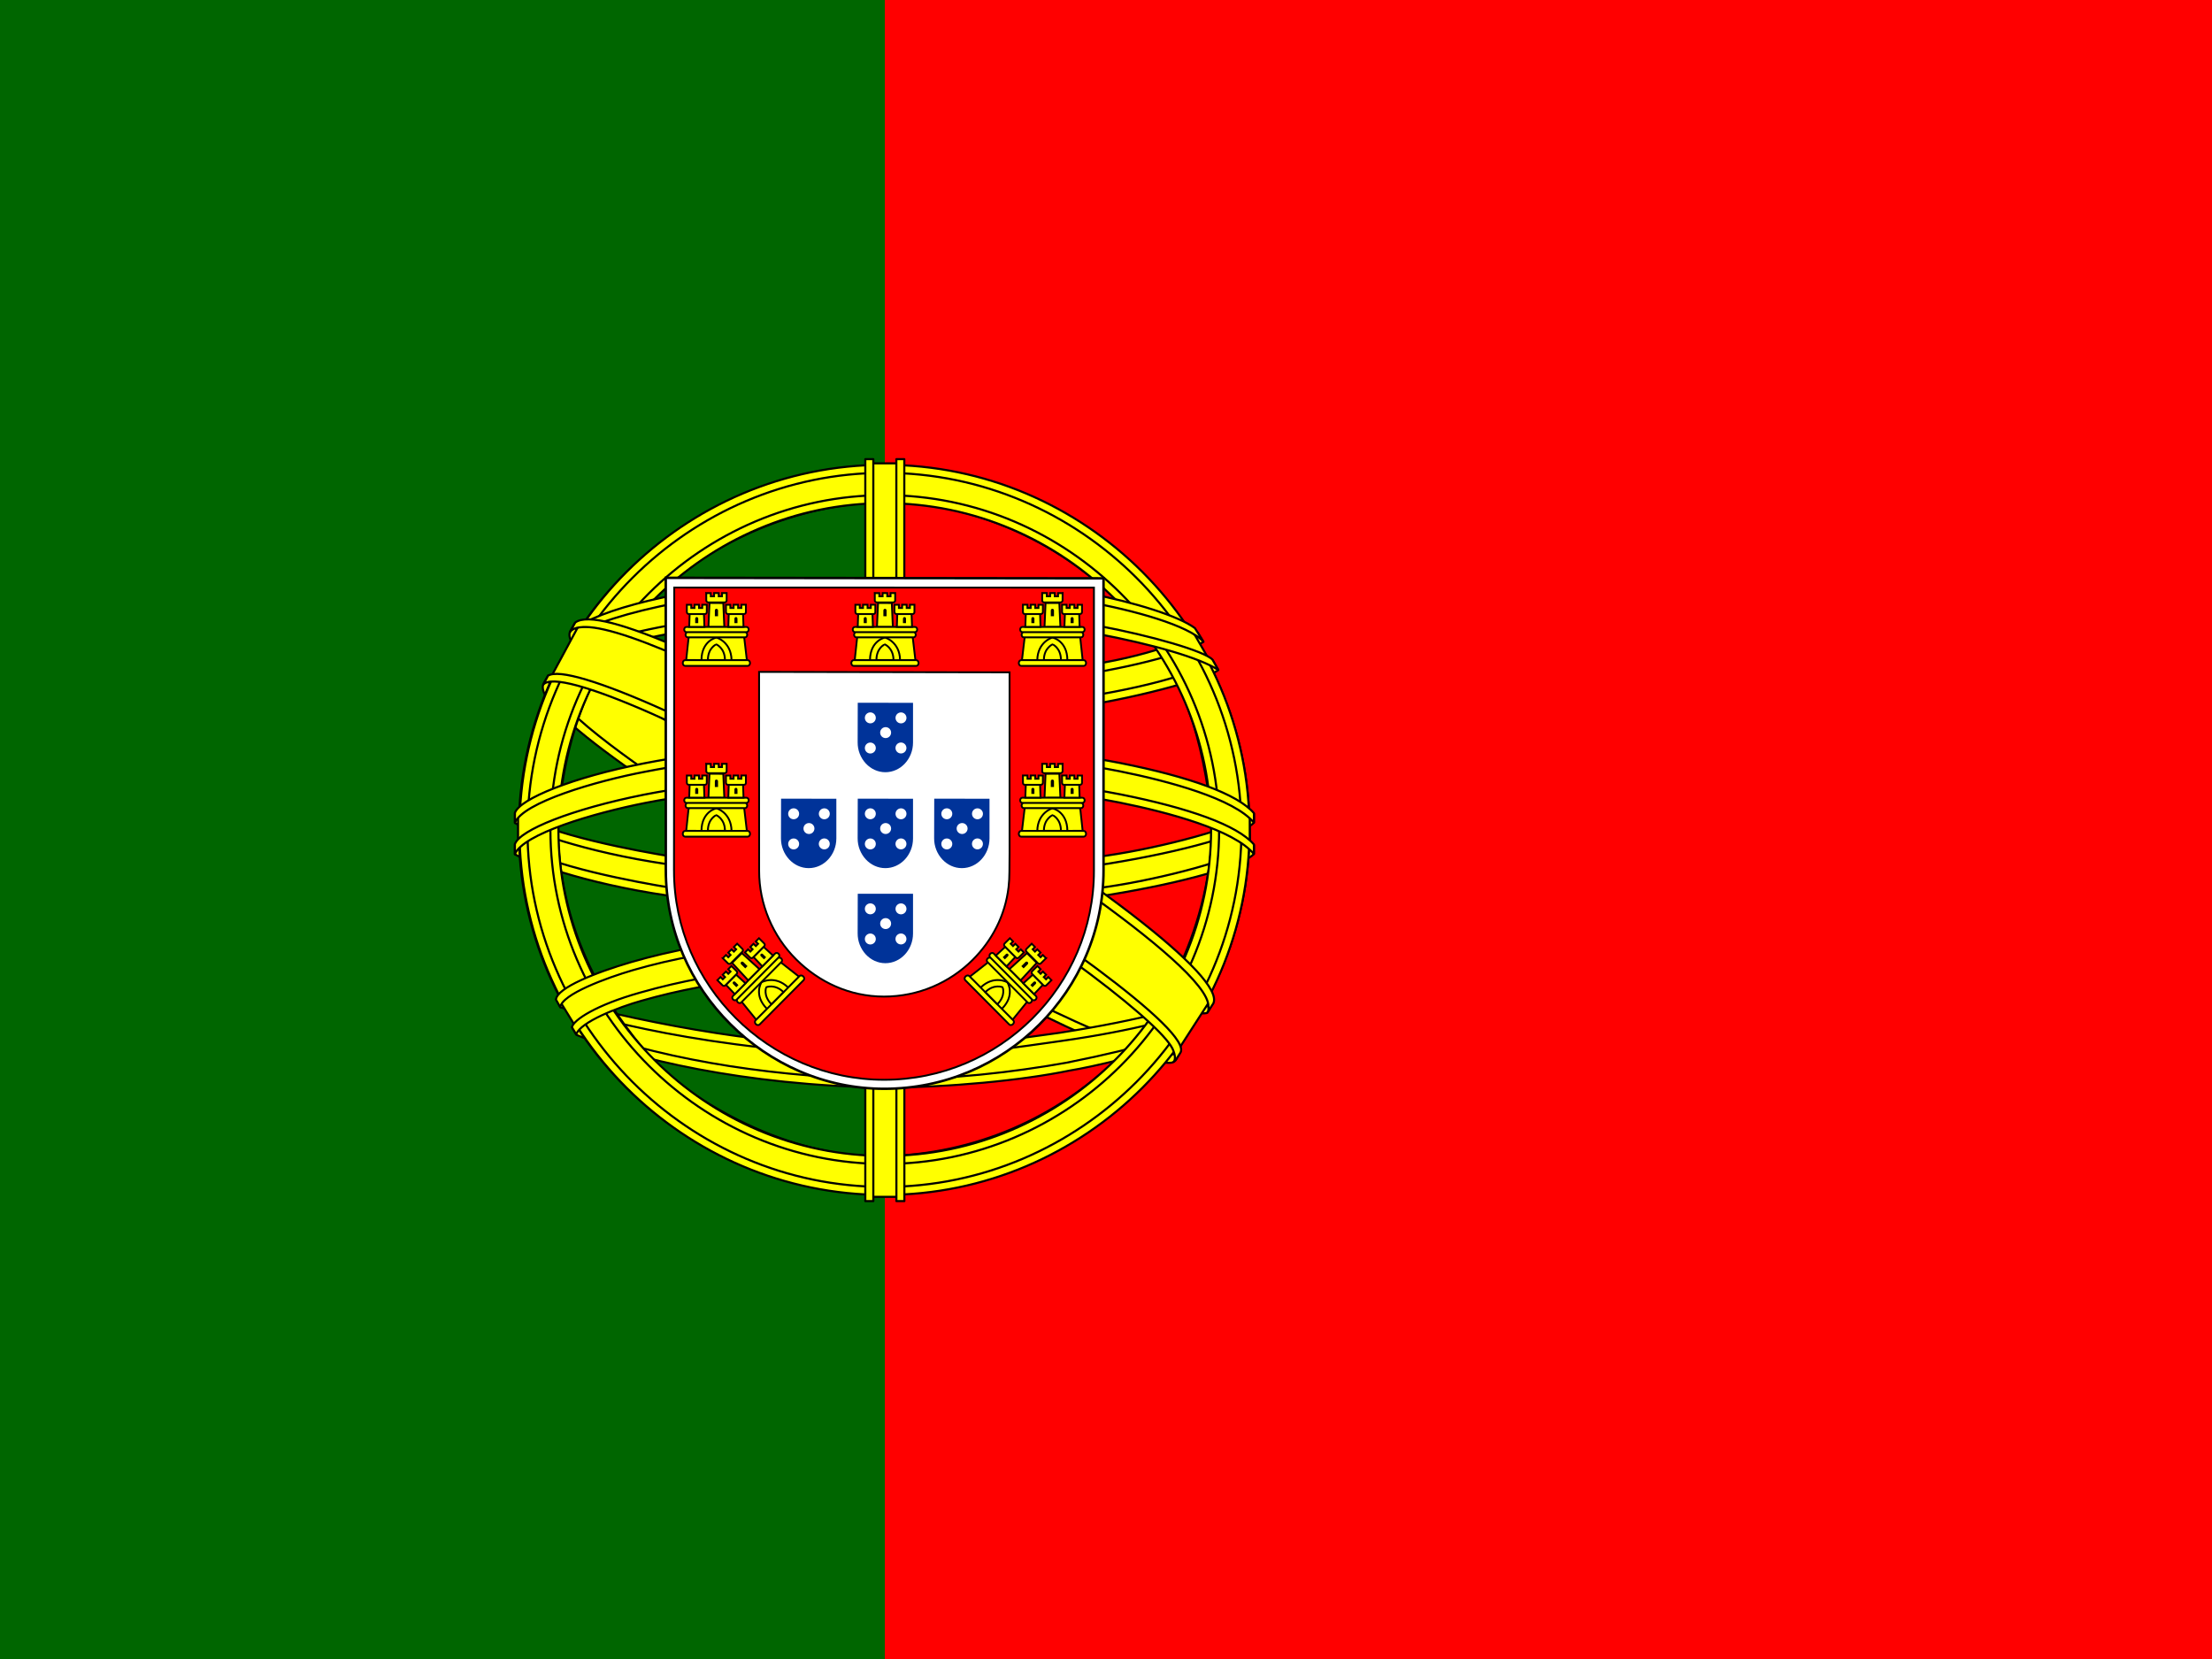
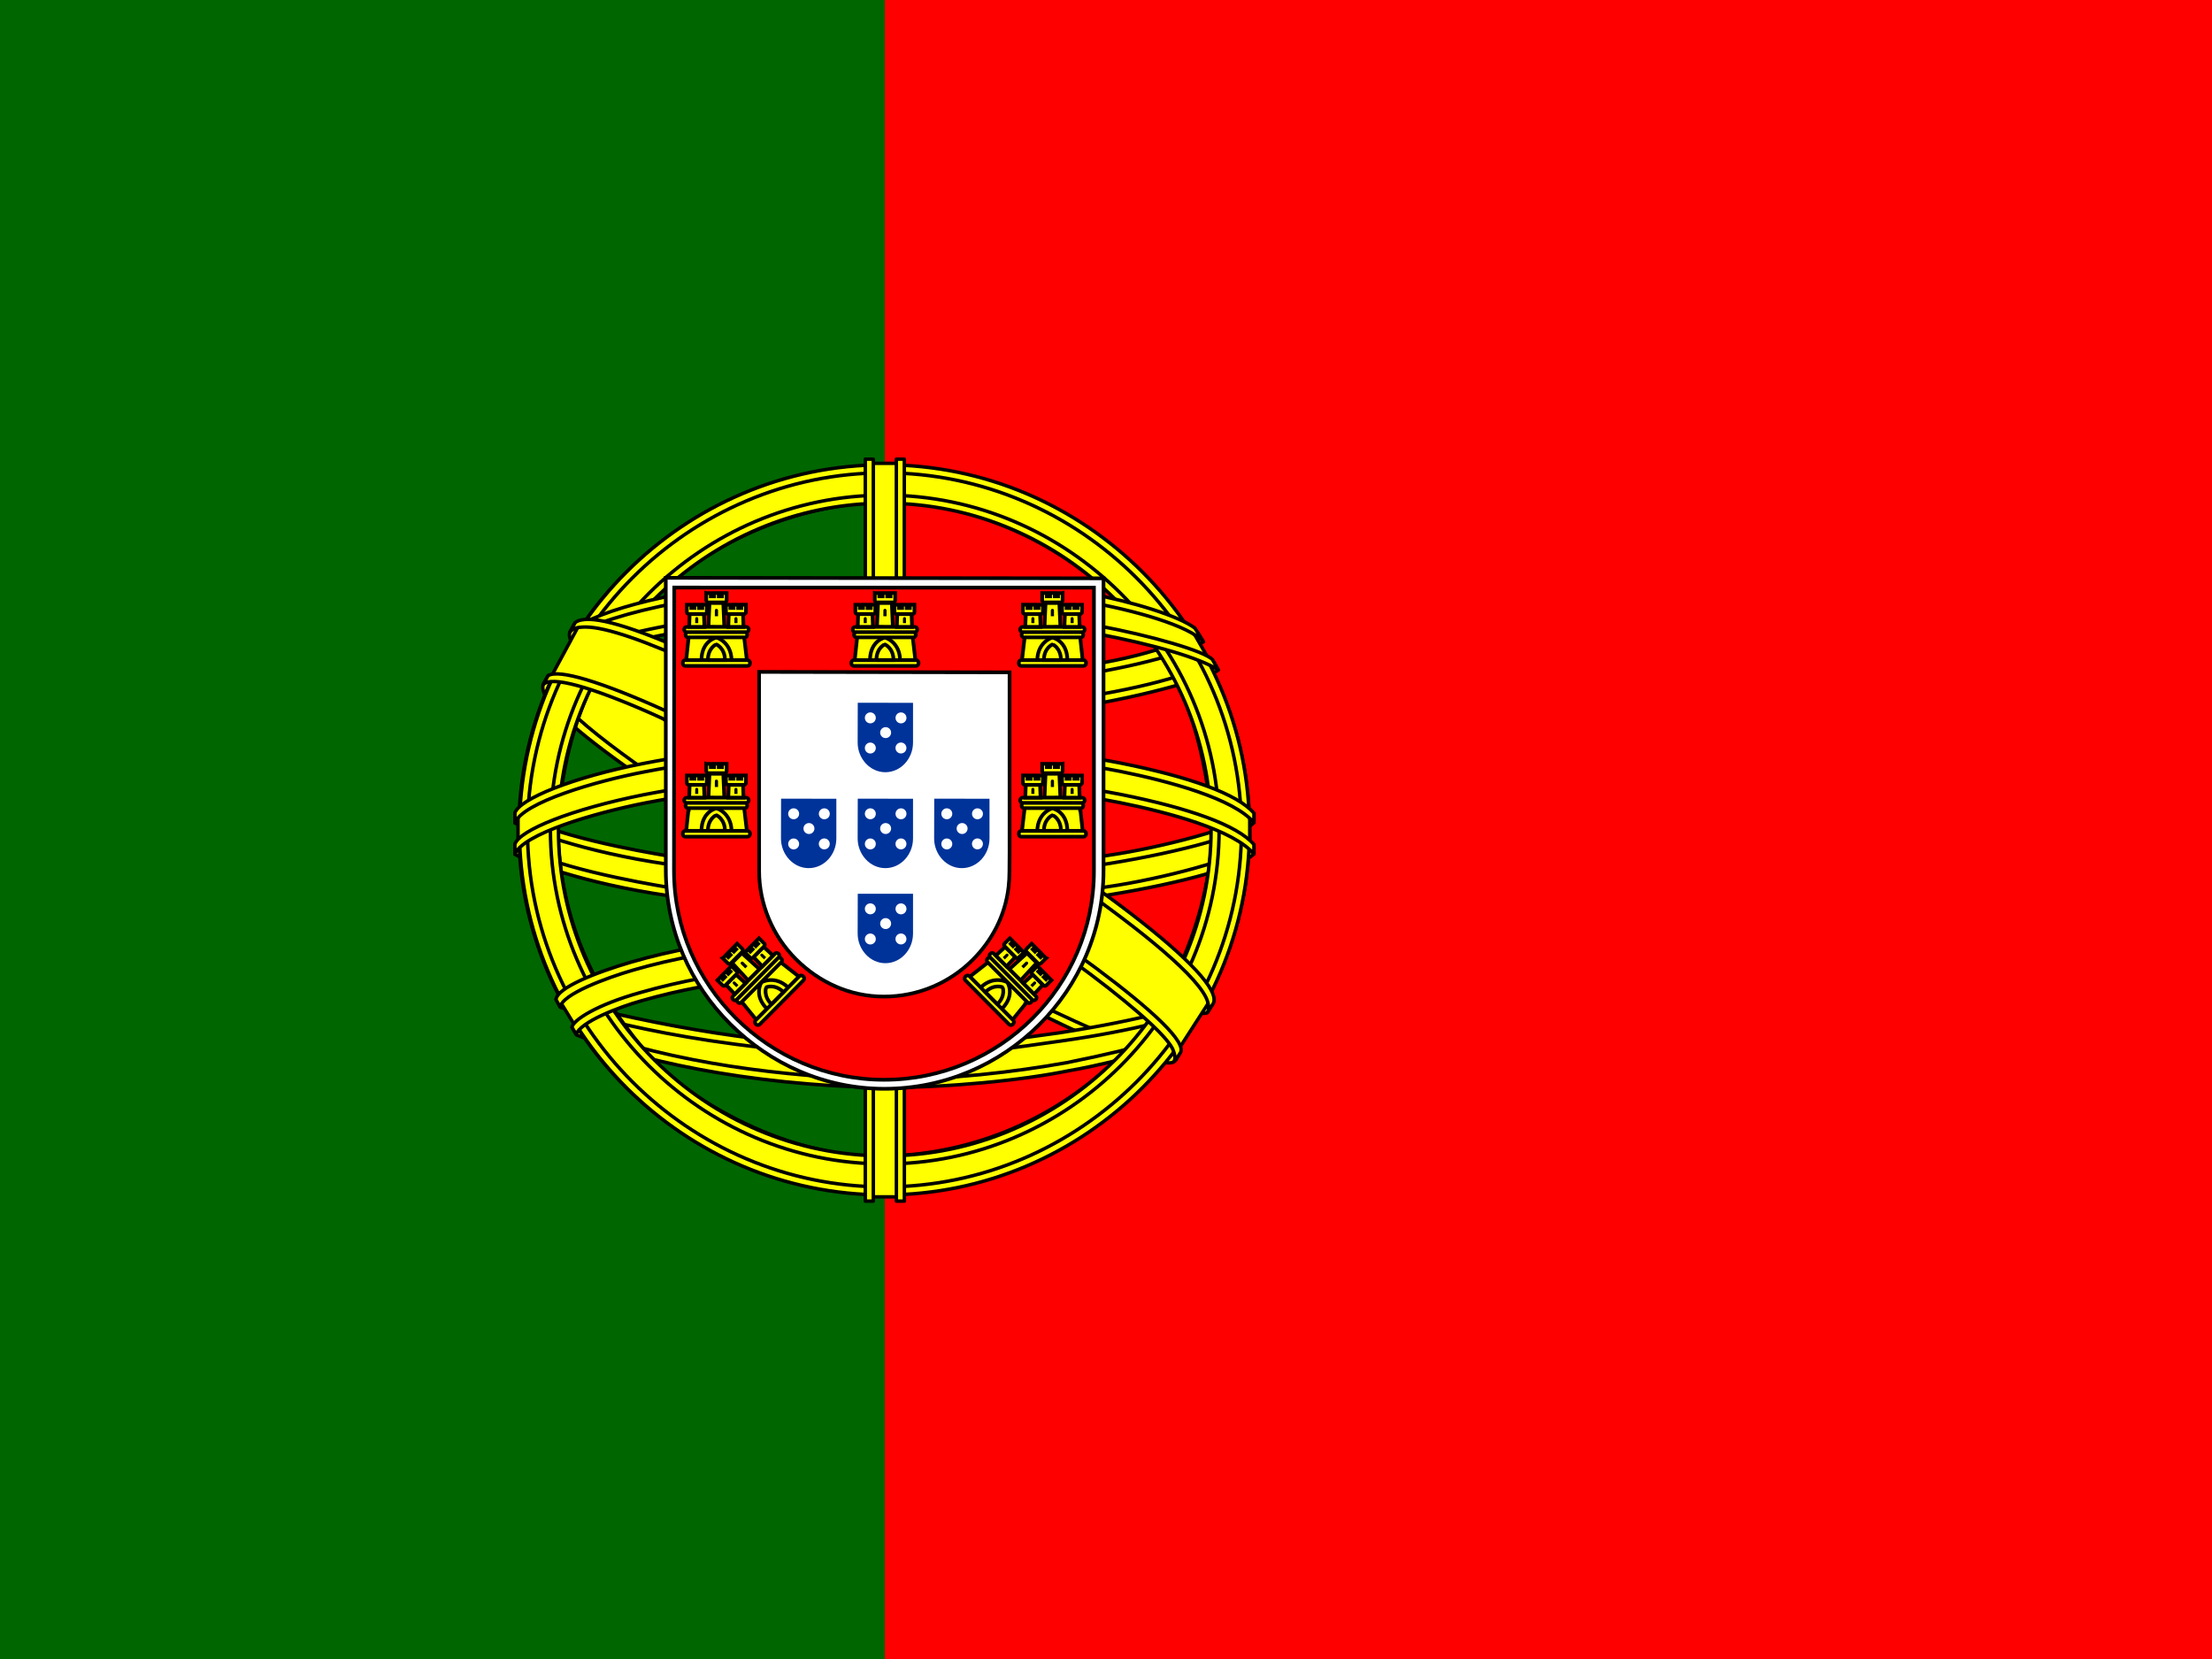
<svg xmlns="http://www.w3.org/2000/svg" xmlns:xlink="http://www.w3.org/1999/xlink" width="640" height="480" viewBox="0 0 640 480">
  <path fill="red" d="M256 0h384v480H256z" />
  <path fill="#060" d="M0 0h256v480H0z" />
-   <g fill="#ff0" fill-rule="evenodd" stroke="#000" stroke-linecap="round" stroke-linejoin="round" stroke-width=".573">
-     <path stroke-width=".611" d="M339.456 306.176c-32.224-.97-179.99-93.205-181.003-107.893l8.16-13.608c14.657 21.297 165.717 110.998 180.555 107.82l-7.712 13.677" />
-     <path stroke-width=".611" d="M164.896 182.827c-2.89 7.78 38.56 33.406 88.43 63.737 49.87 30.33 92.87 49.073 96.056 46.385.195-.348 1.57-2.71 1.443-2.692-.598.9-2.052 1.184-4.32.53-13.474-3.886-48.614-20.016-92.133-46.406-43.518-26.392-81.38-50.714-87.265-61.047-.41-.716-.7-2.023-.642-3.04h-.143l-1.253 2.19-.173.342zm175.317 123.776c-.546.99-1.565 1.024-3.5.812-12.053-1.334-48.628-19.12-91.906-45.028-50.358-30.144-91.947-57.61-87.435-64.79l1.228-2.17.242.076c-4.058 12.165 82.077 61.417 87.148 64.557 49.84 30.877 91.856 48.908 95.575 44.222l-1.353 2.326v-.002z" />
-     <path stroke-width=".611" d="M256.18 207.18c32.254-.256 72.055-4.41 94.96-13.537l-4.936-8.018c-13.538 7.493-53.557 12.42-90.295 13.157-43.453-.4-74.124-4.446-89.49-14.757l-4.66 8.538c28.25 11.954 57.198 14.493 94.422 14.616" />
-     <path stroke-width=".611" d="M352.47 193.824c-.79 1.26-15.727 6.412-37.732 10.214-14.92 2.274-34.383 4.22-58.67 4.242-23.076.022-41.926-1.62-56.197-3.555-23.1-3.622-35.02-8.66-39.428-10.442.42-.838.692-1.426 1.098-2.21 12.688 5.053 24.666 8.1 38.698 10.258 14.177 1.92 32.8 3.587 55.76 3.566 24.176-.025 43.424-2.117 58.258-4.324 22.565-3.64 34.892-8.324 36.623-10.5l1.593 2.752h-.002zm-4.332-8.13c-2.446 1.963-14.632 6.285-36.073 9.71-14.31 2.05-32.504 3.886-55.75 3.908-22.084.022-40.127-1.466-53.85-3.465-21.775-2.844-33.365-7.974-37.543-9.47.416-.72.84-1.432 1.274-2.148 3.25 1.636 14.435 6.176 36.508 9.303 13.568 1.924 31.638 3.358 53.613 3.335 23.136-.023 41.123-1.894 55.34-3.934 21.553-2.965 33.15-8.477 34.91-9.857l1.572 2.614v.003zm-197.866 60.343c19.838 10.67 63.9 16.047 105.594 16.417 37.963.06 87.42-5.868 105.916-15.67l-.51-10.678c-5.785 9.042-58.786 17.716-105.818 17.36-47.033-.354-90.707-7.618-105.266-17.022l.084 9.59" />
-     <path stroke-width=".611" d="M362.795 244.5v2.548c-2.78 3.324-20.208 8.347-42.066 11.885-16.635 2.55-38.323 4.474-65.347 4.474-25.673 0-46.147-1.83-62.024-4.268-25.1-3.656-41.152-10.056-44.375-11.966l.015-2.97c9.68 6.435 35.905 11.142 44.71 12.584 15.775 2.42 36.127 4.238 61.672 4.238 26.898 0 48.463-1.91 64.994-4.444 15.68-2.266 38.02-8.157 42.418-12.08zm.01-9.057v2.547c-2.778 3.32-20.208 8.345-42.065 11.882-16.635 2.55-38.322 4.474-65.346 4.474-25.674 0-46.147-1.828-62.025-4.268-25.098-3.653-41.15-10.053-44.374-11.964l.014-2.97c9.68 6.434 35.905 11.143 44.712 12.582 15.774 2.423 36.126 4.24 61.67 4.24 26.898 0 48.464-1.91 64.994-4.446 15.68-2.265 38.02-8.156 42.418-12.08v.003zM255.776 304.34c-45.623-.27-84.716-12.435-92.97-14.446l6.02 9.424c14.58 6.133 52.718 15.274 87.388 14.262 34.67-1.01 64.97-3.697 86.323-14.092l6.172-9.765c-14.553 6.853-64.074 14.548-92.935 14.618" />
-     <path stroke-width=".587" d="M344.853 297.3a143.02 143.02 0 0 1-2.77 4.086c-10.07 3.55-25.94 7.28-32.636 8.367-13.68 2.818-34.843 4.9-53.625 4.91-40.416-.592-73.5-8.504-89.063-15.253l-1.257-2.16.205-.323 2.13.826c27.678 9.902 58.764 13.853 88.21 14.562 18.71.066 37.436-2.144 52.58-4.852 23.222-4.653 32.612-8.16 35.493-9.75l.734-.41zm5.352-8.826c.023.028.047.054.07.083a287.226 287.226 0 0 1-2.093 3.48c-5.372 1.92-19.95 6.185-41.237 9.162-14.025 1.91-22.743 3.76-50.644 4.302-52.282-1.33-86.132-11.553-94.174-14.075l-1.192-2.286c30.3 7.91 61.25 13.433 95.37 13.997 25.525-.544 36.385-2.424 50.294-4.32 24.823-3.86 37.33-7.946 41.083-9.126a2.845 2.845 0 0 0-.164-.212l2.692-1.005-.002.002z" />
-     <path stroke-width=".611" d="M350.752 237.61c.148 30.013-15.21 56.946-27.582 68.827-17.502 16.81-40.707 27.623-67.807 28.12-30.26.557-58.794-19.17-66.448-27.838-14.963-16.945-27.145-38.462-27.536-67.46 1.853-32.757 14.712-55.574 33.352-71.22 18.64-15.647 43.46-23.268 64.13-22.723 23.847.63 51.705 12.33 70.955 35.554 12.61 15.22 18.072 31.733 20.935 56.74zM255.62 134.847c58.118 0 105.916 47.294 105.916 105.283 0 57.987-47.798 105.283-105.916 105.283-58.117 0-105.52-47.295-105.52-105.284 0-57.99 47.403-105.284 105.52-105.284" />
-     <path stroke-width=".611" d="M255.904 134.485c58.17 0 105.612 47.45 105.612 105.624 0 58.173-47.443 105.62-105.612 105.62-58.17 0-105.612-47.446-105.612-105.62 0-58.176 47.443-105.625 105.612-105.625zM152.617 240.11c0 56.81 46.65 103.297 103.287 103.297 56.637 0 103.29-46.487 103.29-103.298 0-56.814-46.654-103.3-103.29-103.3s-103.287 46.49-103.287 103.3z" />
-     <path stroke-width=".611" d="M255.99 143.264c53.046 0 96.74 43.542 96.74 96.75 0 53.21-43.695 96.75-96.74 96.75-53.046 0-96.74-43.54-96.74-96.75 0-53.208 43.695-96.75 96.74-96.75zm-94.417 96.75c0 51.93 42.645 94.426 94.416 94.426 51.77 0 94.415-42.495 94.415-94.426 0-51.93-42.643-94.426-94.416-94.426-51.772 0-94.417 42.495-94.417 94.426z" />
-     <path stroke-width=".611" d="M260.245 134.06h-9.05l.01 212.223h9.082z" />
-     <path stroke-width=".611" d="M259.34 132.85h2.302l.02 214.666h-2.306l-.016-214.667zm-8.984 0h2.322l.003 214.668h-2.323V132.85z" />
-     <path stroke-width=".611" d="M361.59 244.197v-7.845l-6.39-5.952-36.267-9.6-52.266-5.334-62.934 3.2-44.8 10.667-9.045 6.7v7.846L172.8 233.6l54.4-8.534h52.267l38.4 4.267 26.666 6.4z" />
-     <path stroke-width=".611" d="M255.947 223.755c24.942-.046 49.14 2.363 68.336 6.1 19.807 3.96 33.746 8.913 38.512 14.476l-.006 2.756c-5.748-6.923-24.505-11.998-38.953-14.9-19.05-3.705-43.086-6.098-67.89-6.05-26.174.047-50.546 2.526-69.317 6.19-15.06 2.987-35.147 8.924-37.655 14.78v-2.868c1.377-4.053 16.334-10.11 37.316-14.31 18.912-3.69 43.33-6.126 69.657-6.173zm.01-9.06c24.942-.044 49.142 2.366 68.336 6.102 19.807 3.962 33.746 8.913 38.512 14.476l-.005 2.754c-5.748-6.92-24.505-11.997-38.953-14.897-19.048-3.707-43.085-6.1-67.89-6.052-26.174.047-50.427 2.528-69.2 6.188-14.534 2.756-35.44 8.928-37.772 14.784v-2.87c1.377-4.01 16.636-10.284 37.317-14.31 18.91-3.69 43.328-6.124 69.655-6.173zm-.512-46.205c39.306-.196 73.59 5.496 89.275 13.53l5.72 9.9c-13.632-7.348-50.618-14.988-94.937-13.845-36.11.222-74.696 3.975-94.055 14.304l6.83-11.424c15.89-8.24 53.358-12.42 87.17-12.463" />
-     <path stroke-width=".611" d="M255.968 176.66c22.418-.058 44.08 1.206 61.308 4.315 16.043 2.986 31.344 7.467 33.53 9.877l1.698 2.998c-5.32-3.475-18.56-7.343-35.562-10.567-17.073-3.21-38.72-4.272-61.013-4.213-25.305-.087-44.963 1.25-61.835 4.19-17.843 3.34-30.223 8.11-33.277 10.375l1.662-3.168c5.934-3.028 15.35-6.677 31.172-9.525 17.447-3.187 37.315-4.143 62.317-4.28zm-.01-9.05c21.454-.055 42.637 1.14 59.15 4.11 13.022 2.534 25.9 6.492 30.617 10.014l2.48 3.942c-4.217-4.688-20.09-9.13-34.105-11.62-16.385-2.825-36.688-3.943-58.142-4.122-22.515.063-43.323 1.442-59.47 4.382-15.403 2.93-25.343 6.402-29.55 9.112l2.183-3.292c5.805-3.056 15.182-5.862 26.99-8.157 16.266-2.962 37.202-4.306 59.85-4.37zm52.469 116.4c-19.433-3.627-38.9-4.154-52.498-3.994-65.502.768-86.662 13.45-89.244 17.29l-4.895-7.98c16.677-12.088 52.345-18.866 94.493-18.173 21.886.358 40.773 1.812 56.66 4.89l-4.518 7.97" />
-     <path stroke-width=".587" d="M255.552 278.89c18.22.273 36.106 1.025 53.37 4.244l-1.252 2.207c-16.033-2.958-33.125-4.09-52.056-4-24.174-.188-48.624 2.07-69.91 8.18-6.717 1.868-17.836 6.186-18.97 9.755l-1.244-2.05c.36-2.11 7.08-6.488 19.642-10.017 24.382-6.982 47.188-8.16 70.42-8.32v.003zm.827-9.17c18.877.354 38.372 1.227 57.322 4.98L312.4 277c-17.112-3.397-33.46-4.53-55.91-4.875-24.25.044-49.974 1.773-73.363 8.573-7.55 2.2-20.583 6.955-21.018 10.72l-1.244-2.203c.283-3.42 11.565-7.88 21.715-10.833 23.57-6.853 49.36-8.615 73.8-8.66z" />
-     <path stroke-width=".611" d="M349.42 290.54l-7.872 12.21-22.615-20.083-58.666-39.467-66.134-36.267-34.336-11.744 7.318-13.57 2.485-1.353 21.333 5.333 70.4 36.267 40.534 25.6L336 272l13.867 16z" />
-     <path stroke-width=".611" d="M158.56 195.51c6.022-4.085 50.282 15.63 96.592 43.556 46.188 28.004 90.322 59.65 86.338 65.57l-1.31 2.062-.6.474c.128-.092.792-.904-.066-3.1-1.968-6.475-33.275-31.457-85.22-62.82-50.64-30.197-92.844-48.397-97.064-43.195l1.33-2.548zm192.47 94.855c3.807-7.522-37.244-38.447-88.14-68.557-52.07-29.51-89.595-46.88-96.45-41.7l-1.522 2.77c-.014.153.055-.188.377-.436 1.246-1.088 3.312-1.015 4.244-1.03 11.802.175 45.51 15.688 92.806 42.802 20.723 12.07 87.542 54.923 87.287 66.975.018 1.034.086 1.248-.304 1.76l1.7-2.584v-.003z" />
+   <g fill="#ff0" fill-rule="evenodd" stroke="#000" stroke-linecap="round" stroke-linejoin="round" strokeWidth=".573">
+     <path strokeWidth=".611" d="M339.456 306.176c-32.224-.97-179.99-93.205-181.003-107.893l8.16-13.608c14.657 21.297 165.717 110.998 180.555 107.82l-7.712 13.677" />
+     <path strokeWidth=".611" d="M164.896 182.827c-2.89 7.78 38.56 33.406 88.43 63.737 49.87 30.33 92.87 49.073 96.056 46.385.195-.348 1.57-2.71 1.443-2.692-.598.9-2.052 1.184-4.32.53-13.474-3.886-48.614-20.016-92.133-46.406-43.518-26.392-81.38-50.714-87.265-61.047-.41-.716-.7-2.023-.642-3.04h-.143l-1.253 2.19-.173.342zm175.317 123.776c-.546.99-1.565 1.024-3.5.812-12.053-1.334-48.628-19.12-91.906-45.028-50.358-30.144-91.947-57.61-87.435-64.79l1.228-2.17.242.076c-4.058 12.165 82.077 61.417 87.148 64.557 49.84 30.877 91.856 48.908 95.575 44.222l-1.353 2.326v-.002z" />
+     <path strokeWidth=".611" d="M256.18 207.18c32.254-.256 72.055-4.41 94.96-13.537l-4.936-8.018c-13.538 7.493-53.557 12.42-90.295 13.157-43.453-.4-74.124-4.446-89.49-14.757l-4.66 8.538c28.25 11.954 57.198 14.493 94.422 14.616" />
+     <path strokeWidth=".611" d="M352.47 193.824c-.79 1.26-15.727 6.412-37.732 10.214-14.92 2.274-34.383 4.22-58.67 4.242-23.076.022-41.926-1.62-56.197-3.555-23.1-3.622-35.02-8.66-39.428-10.442.42-.838.692-1.426 1.098-2.21 12.688 5.053 24.666 8.1 38.698 10.258 14.177 1.92 32.8 3.587 55.76 3.566 24.176-.025 43.424-2.117 58.258-4.324 22.565-3.64 34.892-8.324 36.623-10.5l1.593 2.752h-.002zm-4.332-8.13c-2.446 1.963-14.632 6.285-36.073 9.71-14.31 2.05-32.504 3.886-55.75 3.908-22.084.022-40.127-1.466-53.85-3.465-21.775-2.844-33.365-7.974-37.543-9.47.416-.72.84-1.432 1.274-2.148 3.25 1.636 14.435 6.176 36.508 9.303 13.568 1.924 31.638 3.358 53.613 3.335 23.136-.023 41.123-1.894 55.34-3.934 21.553-2.965 33.15-8.477 34.91-9.857l1.572 2.614v.003zm-197.866 60.343c19.838 10.67 63.9 16.047 105.594 16.417 37.963.06 87.42-5.868 105.916-15.67l-.51-10.678c-5.785 9.042-58.786 17.716-105.818 17.36-47.033-.354-90.707-7.618-105.266-17.022l.084 9.59" />
+     <path strokeWidth=".611" d="M362.795 244.5v2.548c-2.78 3.324-20.208 8.347-42.066 11.885-16.635 2.55-38.323 4.474-65.347 4.474-25.673 0-46.147-1.83-62.024-4.268-25.1-3.656-41.152-10.056-44.375-11.966l.015-2.97c9.68 6.435 35.905 11.142 44.71 12.584 15.775 2.42 36.127 4.238 61.672 4.238 26.898 0 48.463-1.91 64.994-4.444 15.68-2.266 38.02-8.157 42.418-12.08zm.01-9.057v2.547c-2.778 3.32-20.208 8.345-42.065 11.882-16.635 2.55-38.322 4.474-65.346 4.474-25.674 0-46.147-1.828-62.025-4.268-25.098-3.653-41.15-10.053-44.374-11.964l.014-2.97c9.68 6.434 35.905 11.143 44.712 12.582 15.774 2.423 36.126 4.24 61.67 4.24 26.898 0 48.464-1.91 64.994-4.446 15.68-2.265 38.02-8.156 42.418-12.08v.003zM255.776 304.34c-45.623-.27-84.716-12.435-92.97-14.446l6.02 9.424c14.58 6.133 52.718 15.274 87.388 14.262 34.67-1.01 64.97-3.697 86.323-14.092l6.172-9.765c-14.553 6.853-64.074 14.548-92.935 14.618" />
+     <path strokeWidth=".587" d="M344.853 297.3a143.02 143.02 0 0 1-2.77 4.086c-10.07 3.55-25.94 7.28-32.636 8.367-13.68 2.818-34.843 4.9-53.625 4.91-40.416-.592-73.5-8.504-89.063-15.253l-1.257-2.16.205-.323 2.13.826c27.678 9.902 58.764 13.853 88.21 14.562 18.71.066 37.436-2.144 52.58-4.852 23.222-4.653 32.612-8.16 35.493-9.75l.734-.41zm5.352-8.826c.023.028.047.054.07.083a287.226 287.226 0 0 1-2.093 3.48c-5.372 1.92-19.95 6.185-41.237 9.162-14.025 1.91-22.743 3.76-50.644 4.302-52.282-1.33-86.132-11.553-94.174-14.075l-1.192-2.286c30.3 7.91 61.25 13.433 95.37 13.997 25.525-.544 36.385-2.424 50.294-4.32 24.823-3.86 37.33-7.946 41.083-9.126a2.845 2.845 0 0 0-.164-.212l2.692-1.005-.002.002z" />
+     <path strokeWidth=".611" d="M350.752 237.61c.148 30.013-15.21 56.946-27.582 68.827-17.502 16.81-40.707 27.623-67.807 28.12-30.26.557-58.794-19.17-66.448-27.838-14.963-16.945-27.145-38.462-27.536-67.46 1.853-32.757 14.712-55.574 33.352-71.22 18.64-15.647 43.46-23.268 64.13-22.723 23.847.63 51.705 12.33 70.955 35.554 12.61 15.22 18.072 31.733 20.935 56.74zM255.62 134.847c58.118 0 105.916 47.294 105.916 105.283 0 57.987-47.798 105.283-105.916 105.283-58.117 0-105.52-47.295-105.52-105.284 0-57.99 47.403-105.284 105.52-105.284" />
+     <path strokeWidth=".611" d="M255.904 134.485c58.17 0 105.612 47.45 105.612 105.624 0 58.173-47.443 105.62-105.612 105.62-58.17 0-105.612-47.446-105.612-105.62 0-58.176 47.443-105.625 105.612-105.625zM152.617 240.11c0 56.81 46.65 103.297 103.287 103.297 56.637 0 103.29-46.487 103.29-103.298 0-56.814-46.654-103.3-103.29-103.3s-103.287 46.49-103.287 103.3z" />
+     <path strokeWidth=".611" d="M255.99 143.264c53.046 0 96.74 43.542 96.74 96.75 0 53.21-43.695 96.75-96.74 96.75-53.046 0-96.74-43.54-96.74-96.75 0-53.208 43.695-96.75 96.74-96.75zm-94.417 96.75c0 51.93 42.645 94.426 94.416 94.426 51.77 0 94.415-42.495 94.415-94.426 0-51.93-42.643-94.426-94.416-94.426-51.772 0-94.417 42.495-94.417 94.426z" />
+     <path strokeWidth=".611" d="M260.245 134.06h-9.05l.01 212.223h9.082z" />
+     <path strokeWidth=".611" d="M259.34 132.85h2.302l.02 214.666h-2.306l-.016-214.667zm-8.984 0h2.322l.003 214.668h-2.323V132.85z" />
+     <path strokeWidth=".611" d="M361.59 244.197v-7.845l-6.39-5.952-36.267-9.6-52.266-5.334-62.934 3.2-44.8 10.667-9.045 6.7v7.846L172.8 233.6l54.4-8.534h52.267l38.4 4.267 26.666 6.4z" />
+     <path strokeWidth=".611" d="M255.947 223.755c24.942-.046 49.14 2.363 68.336 6.1 19.807 3.96 33.746 8.913 38.512 14.476l-.006 2.756c-5.748-6.923-24.505-11.998-38.953-14.9-19.05-3.705-43.086-6.098-67.89-6.05-26.174.047-50.546 2.526-69.317 6.19-15.06 2.987-35.147 8.924-37.655 14.78v-2.868c1.377-4.053 16.334-10.11 37.316-14.31 18.912-3.69 43.33-6.126 69.657-6.173zm.01-9.06c24.942-.044 49.142 2.366 68.336 6.102 19.807 3.962 33.746 8.913 38.512 14.476l-.005 2.754c-5.748-6.92-24.505-11.997-38.953-14.897-19.048-3.707-43.085-6.1-67.89-6.052-26.174.047-50.427 2.528-69.2 6.188-14.534 2.756-35.44 8.928-37.772 14.784v-2.87c1.377-4.01 16.636-10.284 37.317-14.31 18.91-3.69 43.328-6.124 69.655-6.173zm-.512-46.205c39.306-.196 73.59 5.496 89.275 13.53l5.72 9.9c-13.632-7.348-50.618-14.988-94.937-13.845-36.11.222-74.696 3.975-94.055 14.304l6.83-11.424c15.89-8.24 53.358-12.42 87.17-12.463" />
+     <path strokeWidth=".611" d="M255.968 176.66c22.418-.058 44.08 1.206 61.308 4.315 16.043 2.986 31.344 7.467 33.53 9.877l1.698 2.998c-5.32-3.475-18.56-7.343-35.562-10.567-17.073-3.21-38.72-4.272-61.013-4.213-25.305-.087-44.963 1.25-61.835 4.19-17.843 3.34-30.223 8.11-33.277 10.375l1.662-3.168c5.934-3.028 15.35-6.677 31.172-9.525 17.447-3.187 37.315-4.143 62.317-4.28zm-.01-9.05c21.454-.055 42.637 1.14 59.15 4.11 13.022 2.534 25.9 6.492 30.617 10.014l2.48 3.942c-4.217-4.688-20.09-9.13-34.105-11.62-16.385-2.825-36.688-3.943-58.142-4.122-22.515.063-43.323 1.442-59.47 4.382-15.403 2.93-25.343 6.402-29.55 9.112l2.183-3.292c5.805-3.056 15.182-5.862 26.99-8.157 16.266-2.962 37.202-4.306 59.85-4.37zm52.469 116.4c-19.433-3.627-38.9-4.154-52.498-3.994-65.502.768-86.662 13.45-89.244 17.29l-4.895-7.98c16.677-12.088 52.345-18.866 94.493-18.173 21.886.358 40.773 1.812 56.66 4.89l-4.518 7.97" />
+     <path strokeWidth=".587" d="M255.552 278.89c18.22.273 36.106 1.025 53.37 4.244l-1.252 2.207c-16.033-2.958-33.125-4.09-52.056-4-24.174-.188-48.624 2.07-69.91 8.18-6.717 1.868-17.836 6.186-18.97 9.755l-1.244-2.05c.36-2.11 7.08-6.488 19.642-10.017 24.382-6.982 47.188-8.16 70.42-8.32v.003zm.827-9.17c18.877.354 38.372 1.227 57.322 4.98L312.4 277c-17.112-3.397-33.46-4.53-55.91-4.875-24.25.044-49.974 1.773-73.363 8.573-7.55 2.2-20.583 6.955-21.018 10.72l-1.244-2.203c.283-3.42 11.565-7.88 21.715-10.833 23.57-6.853 49.36-8.615 73.8-8.66z" />
+     <path strokeWidth=".611" d="M349.42 290.54l-7.872 12.21-22.615-20.083-58.666-39.467-66.134-36.267-34.336-11.744 7.318-13.57 2.485-1.353 21.333 5.333 70.4 36.267 40.534 25.6L336 272l13.867 16z" />
+     <path strokeWidth=".611" d="M158.56 195.51c6.022-4.085 50.282 15.63 96.592 43.556 46.188 28.004 90.322 59.65 86.338 65.57l-1.31 2.062-.6.474c.128-.092.792-.904-.066-3.1-1.968-6.475-33.275-31.457-85.22-62.82-50.64-30.197-92.844-48.397-97.064-43.195l1.33-2.548zm192.47 94.855c3.807-7.522-37.244-38.447-88.14-68.557-52.07-29.51-89.595-46.88-96.45-41.7l-1.522 2.77c-.014.153.055-.188.377-.436 1.246-1.088 3.312-1.015 4.244-1.03 11.802.175 45.51 15.688 92.806 42.802 20.723 12.07 87.542 54.923 87.287 66.975.018 1.034.086 1.248-.304 1.76l1.7-2.584v-.003z" />
  </g>
  <g transform="translate(0 26.667) scale(1.06667)">
-     <path fill="#fff" stroke="#000" stroke-width=".67" d="M180.6 211.01c0 16.27 6.663 30.987 17.457 41.742 10.815 10.778 25.512 17.58 41.81 17.58 16.38 0 31.246-6.654 42.015-17.39 10.77-10.735 17.443-25.552 17.446-41.88h-.002v-79.19l-118.74-.14.012 79.278h.002z" />
-     <path fill="red" stroke="#000" stroke-width=".507" d="M182.82 211.12v.045c0 15.557 6.44 29.724 16.775 40.01 10.354 10.304 24.614 16.71 40.214 16.71 15.68 0 29.91-6.36 40.22-16.625 10.31-10.265 16.698-24.433 16.7-40.044h-.002V134.39l-113.84-.02-.07 76.75m91.022-53.748l.004 48.89-.04 5.173c0 1.36-.082 2.912-.24 4.233-.926 7.73-4.48 14.467-9.746 19.708-6.164 6.136-14.67 9.942-24.047 9.942-9.326 0-17.638-3.938-23.828-10.1-6.35-6.32-10.03-14.986-10.03-23.947l-.013-54.022 67.94.122v.002z" />
+     <path fill="#fff" stroke="#000" strokeWidth=".67" d="M180.6 211.01c0 16.27 6.663 30.987 17.457 41.742 10.815 10.778 25.512 17.58 41.81 17.58 16.38 0 31.246-6.654 42.015-17.39 10.77-10.735 17.443-25.552 17.446-41.88h-.002v-79.19l-118.74-.14.012 79.278h.002z" />
+     <path fill="red" stroke="#000" strokeWidth=".507" d="M182.82 211.12v.045c0 15.557 6.44 29.724 16.775 40.01 10.354 10.304 24.614 16.71 40.214 16.71 15.68 0 29.91-6.36 40.22-16.625 10.31-10.265 16.698-24.433 16.7-40.044h-.002V134.39l-113.84-.02-.07 76.75m91.022-53.748l.004 48.89-.04 5.173c0 1.36-.082 2.912-.24 4.233-.926 7.73-4.48 14.467-9.746 19.708-6.164 6.136-14.67 9.942-24.047 9.942-9.326 0-17.638-3.938-23.828-10.1-6.35-6.32-10.03-14.986-10.03-23.947l-.013-54.022 67.94.122v.002z" />
    <g id="e">
-       <g id="d" fill="#ff0" stroke="#000" stroke-width=".5">
+       <g id="d" fill="#ff0" stroke="#000" strokeWidth=".5">
        <path stroke="none" d="M190.19 154.43c.135-5.52 4.052-6.828 4.08-6.847.03-.02 4.232 1.407 4.218 6.898l-8.298-.05" />
        <path d="M186.81 147.69l-.682 6.345 4.14.01c.04-5.25 3.975-6.124 4.07-6.104.09-.004 3.99 1.16 4.093 6.104h4.152l-.75-6.394-15.022.038v.002zm-.96 6.37h16.946c.357 0 .65.353.65.784 0 .43-.293.78-.65.78H185.85c-.357 0-.65-.35-.65-.78 0-.43.293-.784.65-.784z" />
        <path d="M192.01 154.03c.018-3.313 2.262-4.25 2.274-4.248 0 0 2.342.966 2.36 4.248h-4.634m-5.8-8.98h16.245c.342 0 .623.318.623.705 0 .387-.28.704-.623.704H186.21c-.342 0-.623-.316-.623-.705 0-.387.28-.705.623-.705zm.34 1.42h15.538c.327 0 .595.317.595.704 0 .388-.268.704-.595.704H186.55c-.327 0-.595-.316-.595-.704 0-.387.268-.704.595-.704zm5.02-10.59l1.227.002v.87h.895v-.89l1.257.005v.887h.896v-.89h1.258l-.002 2.01c0 .317-.254.52-.55.52h-4.41c-.296 0-.57-.236-.57-.525l-.004-1.99zm4.62 2.69l.277 6.45-4.303-.015.285-6.452 3.74.017" />
        <path id="a" d="M190.94 141.56l.13 3.478h-4.124l.116-3.478h3.88-.002z" />
        <use width="100%" height="100%" x="10.609" xlink:href="#a" />
        <path id="b" d="M186.3 139.04l1.2.003v.872h.877v-.892l1.23.004v.89h.88v-.894l1.23.002-.003 2.012c0 .314-.25.518-.536.518h-4.317c-.29 0-.558-.235-.558-.525l-.003-1.99z" />
        <use width="100%" height="100%" x="10.609" xlink:href="#b" />
        <path fill="#000" stroke="none" d="M193.9 140.61c-.026-.627.877-.634.866 0v1.536h-.866v-1.536" />
        <path id="c" fill="#000" stroke="none" d="M188.57 142.84c-.003-.606.837-.618.826 0v1.187h-.826v-1.187" />
        <use width="100%" height="100%" x="10.641" xlink:href="#c" />
      </g>
      <use width="100%" height="100%" y="46.32" xlink:href="#d" />
      <use width="100%" height="100%" transform="rotate(-45.202 312.766 180.004)" xlink:href="#d" />
    </g>
    <use width="100%" height="100%" x="45.714" xlink:href="#d" />
    <use width="100%" height="100%" transform="matrix(-1 0 0 1 479.792 0)" xlink:href="#e" />
    <g id="f" fill="#fff">
      <path fill="#039" d="M232.636 202.406v.005a8.34 8.34 0 0 0 2.212 5.69c1.365 1.467 3.245 2.378 5.302 2.378 2.067 0 3.944-.905 5.303-2.365 1.358-1.46 2.202-3.472 2.202-5.693v-10.768l-14.992-.013-.028 10.765" />
      <circle cx="236.074" cy="195.735" r="1.486" />
      <circle cx="244.392" cy="195.742" r="1.486" />
      <circle cx="240.225" cy="199.735" r="1.486" />
      <circle cx="236.074" cy="203.916" r="1.486" />
      <circle cx="244.383" cy="203.905" r="1.486" />
    </g>
    <use width="100%" height="100%" y="-26.016" xlink:href="#f" />
    <use width="100%" height="100%" x="-20.799" xlink:href="#f" />
    <use width="100%" height="100%" x="20.745" xlink:href="#f" />
    <use width="100%" height="100%" y="25.784" xlink:href="#f" />
  </g>
</svg>
